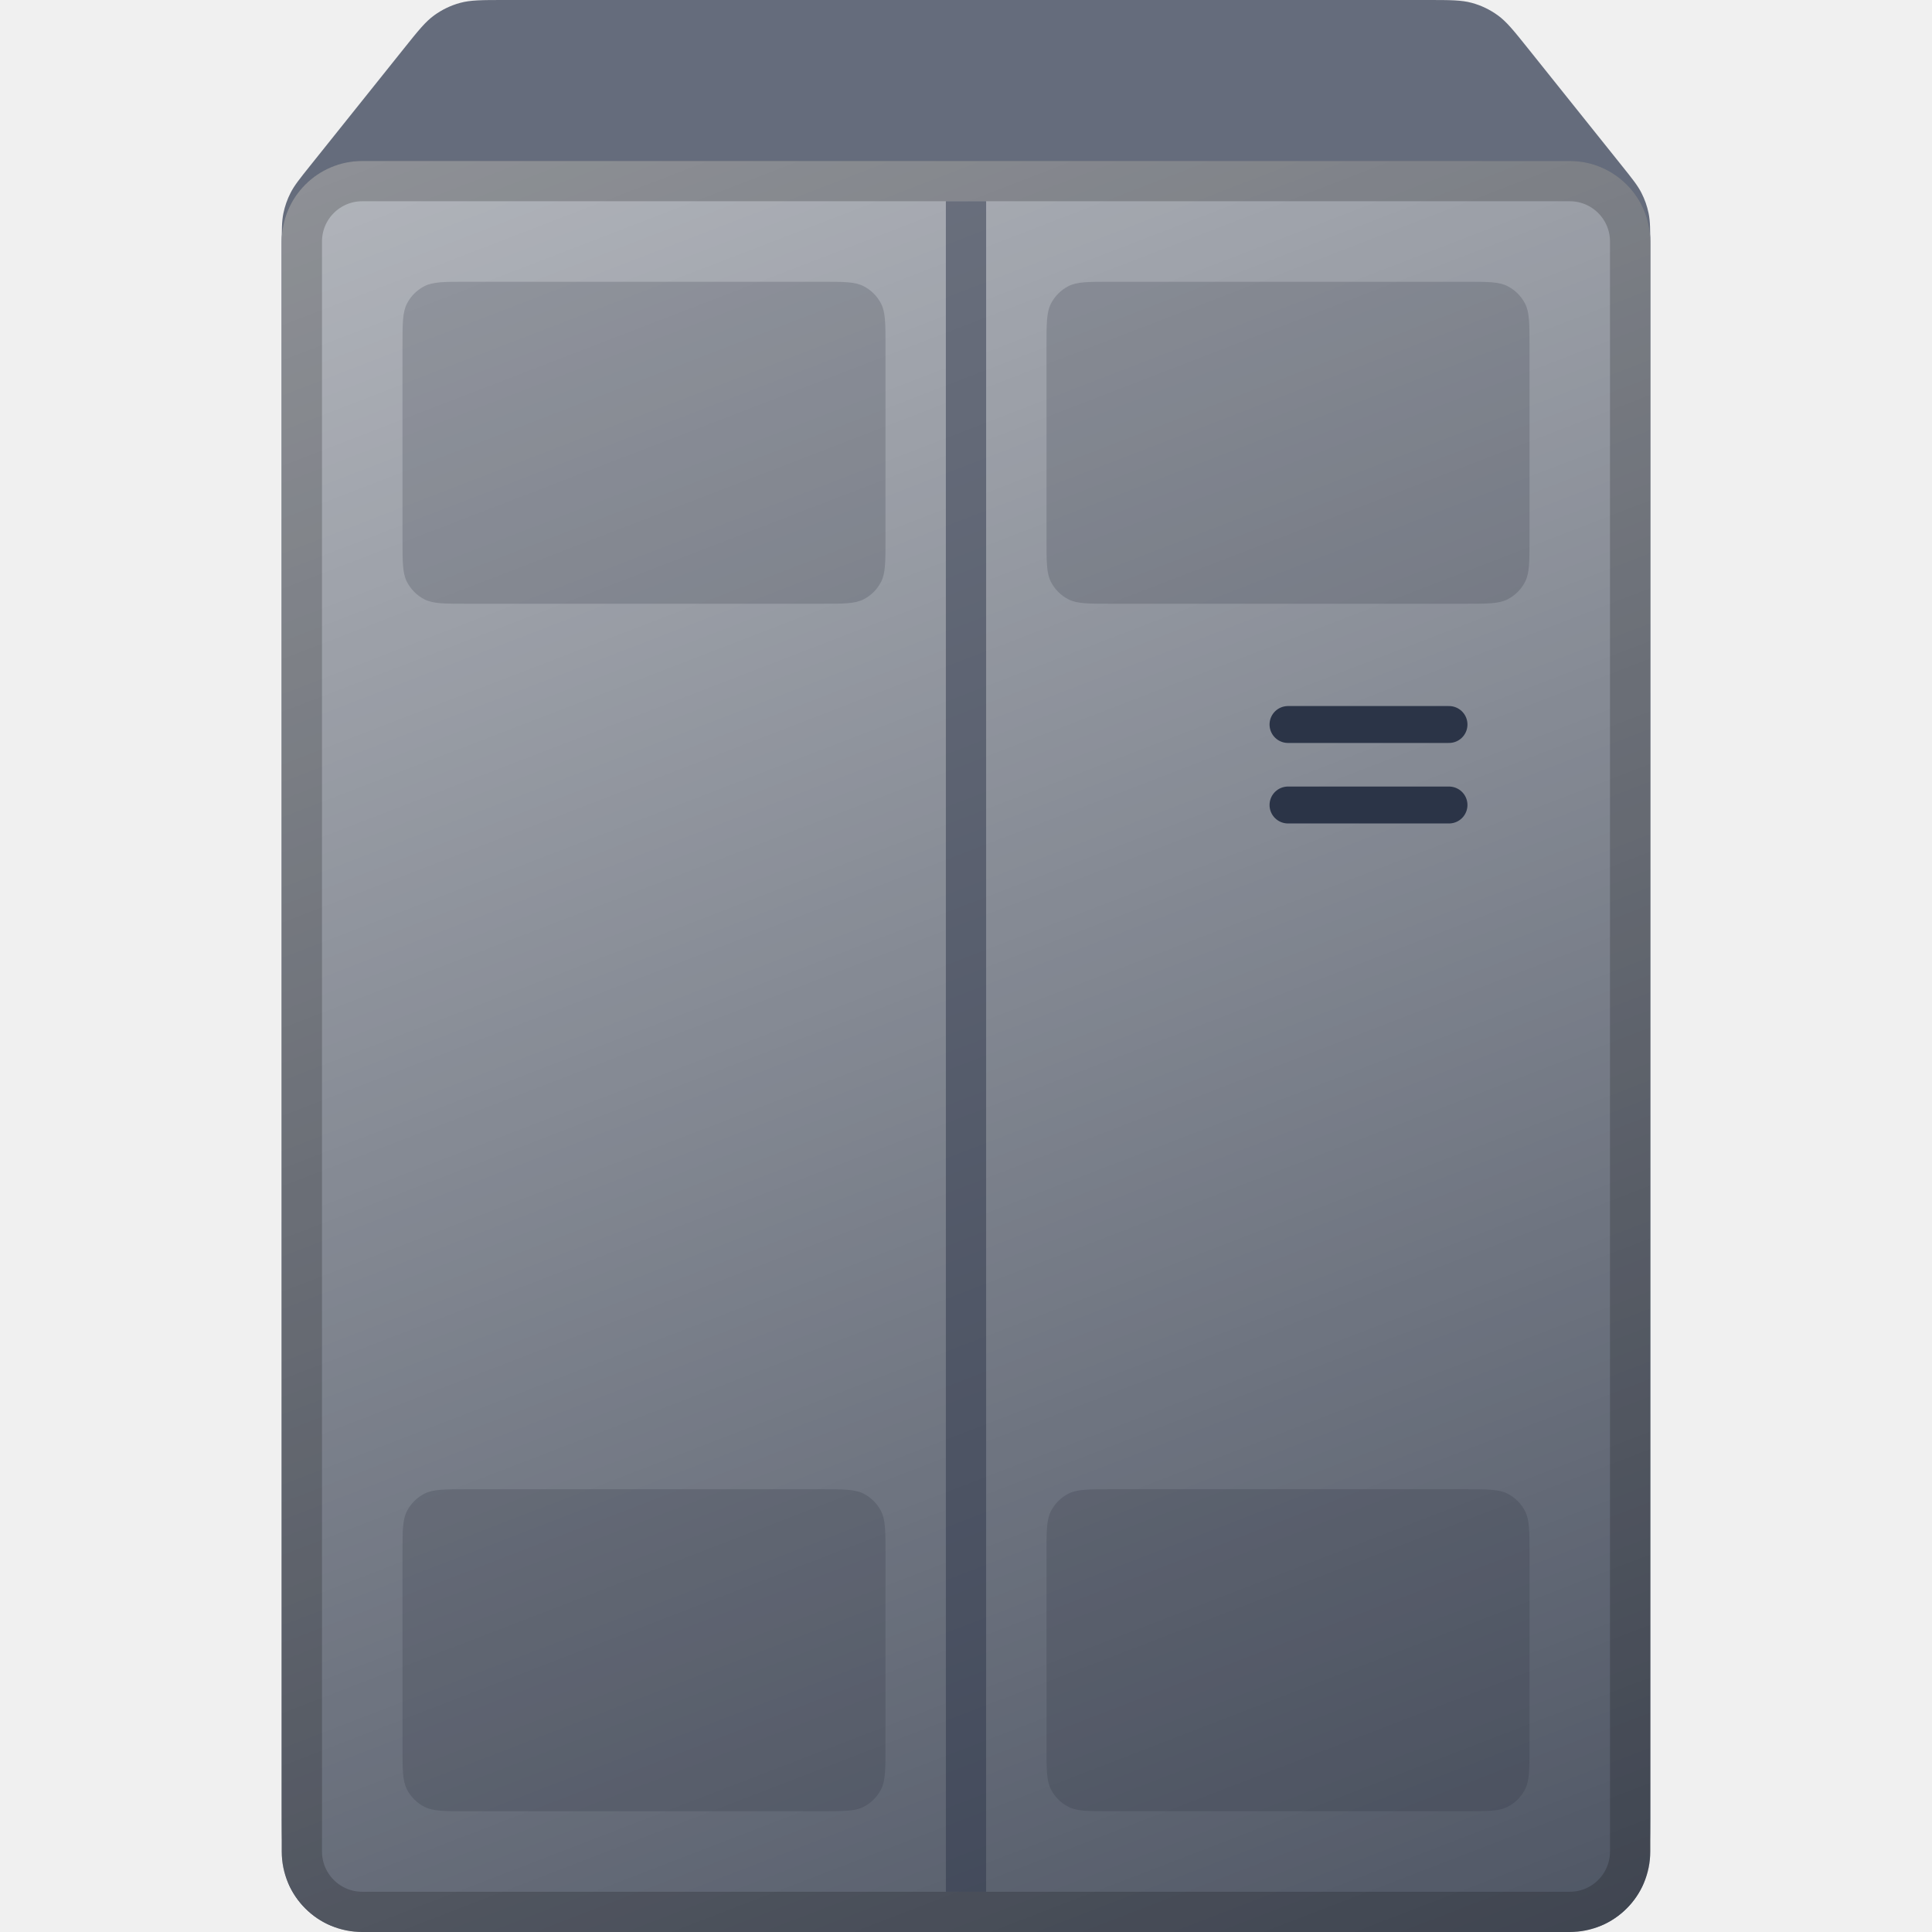
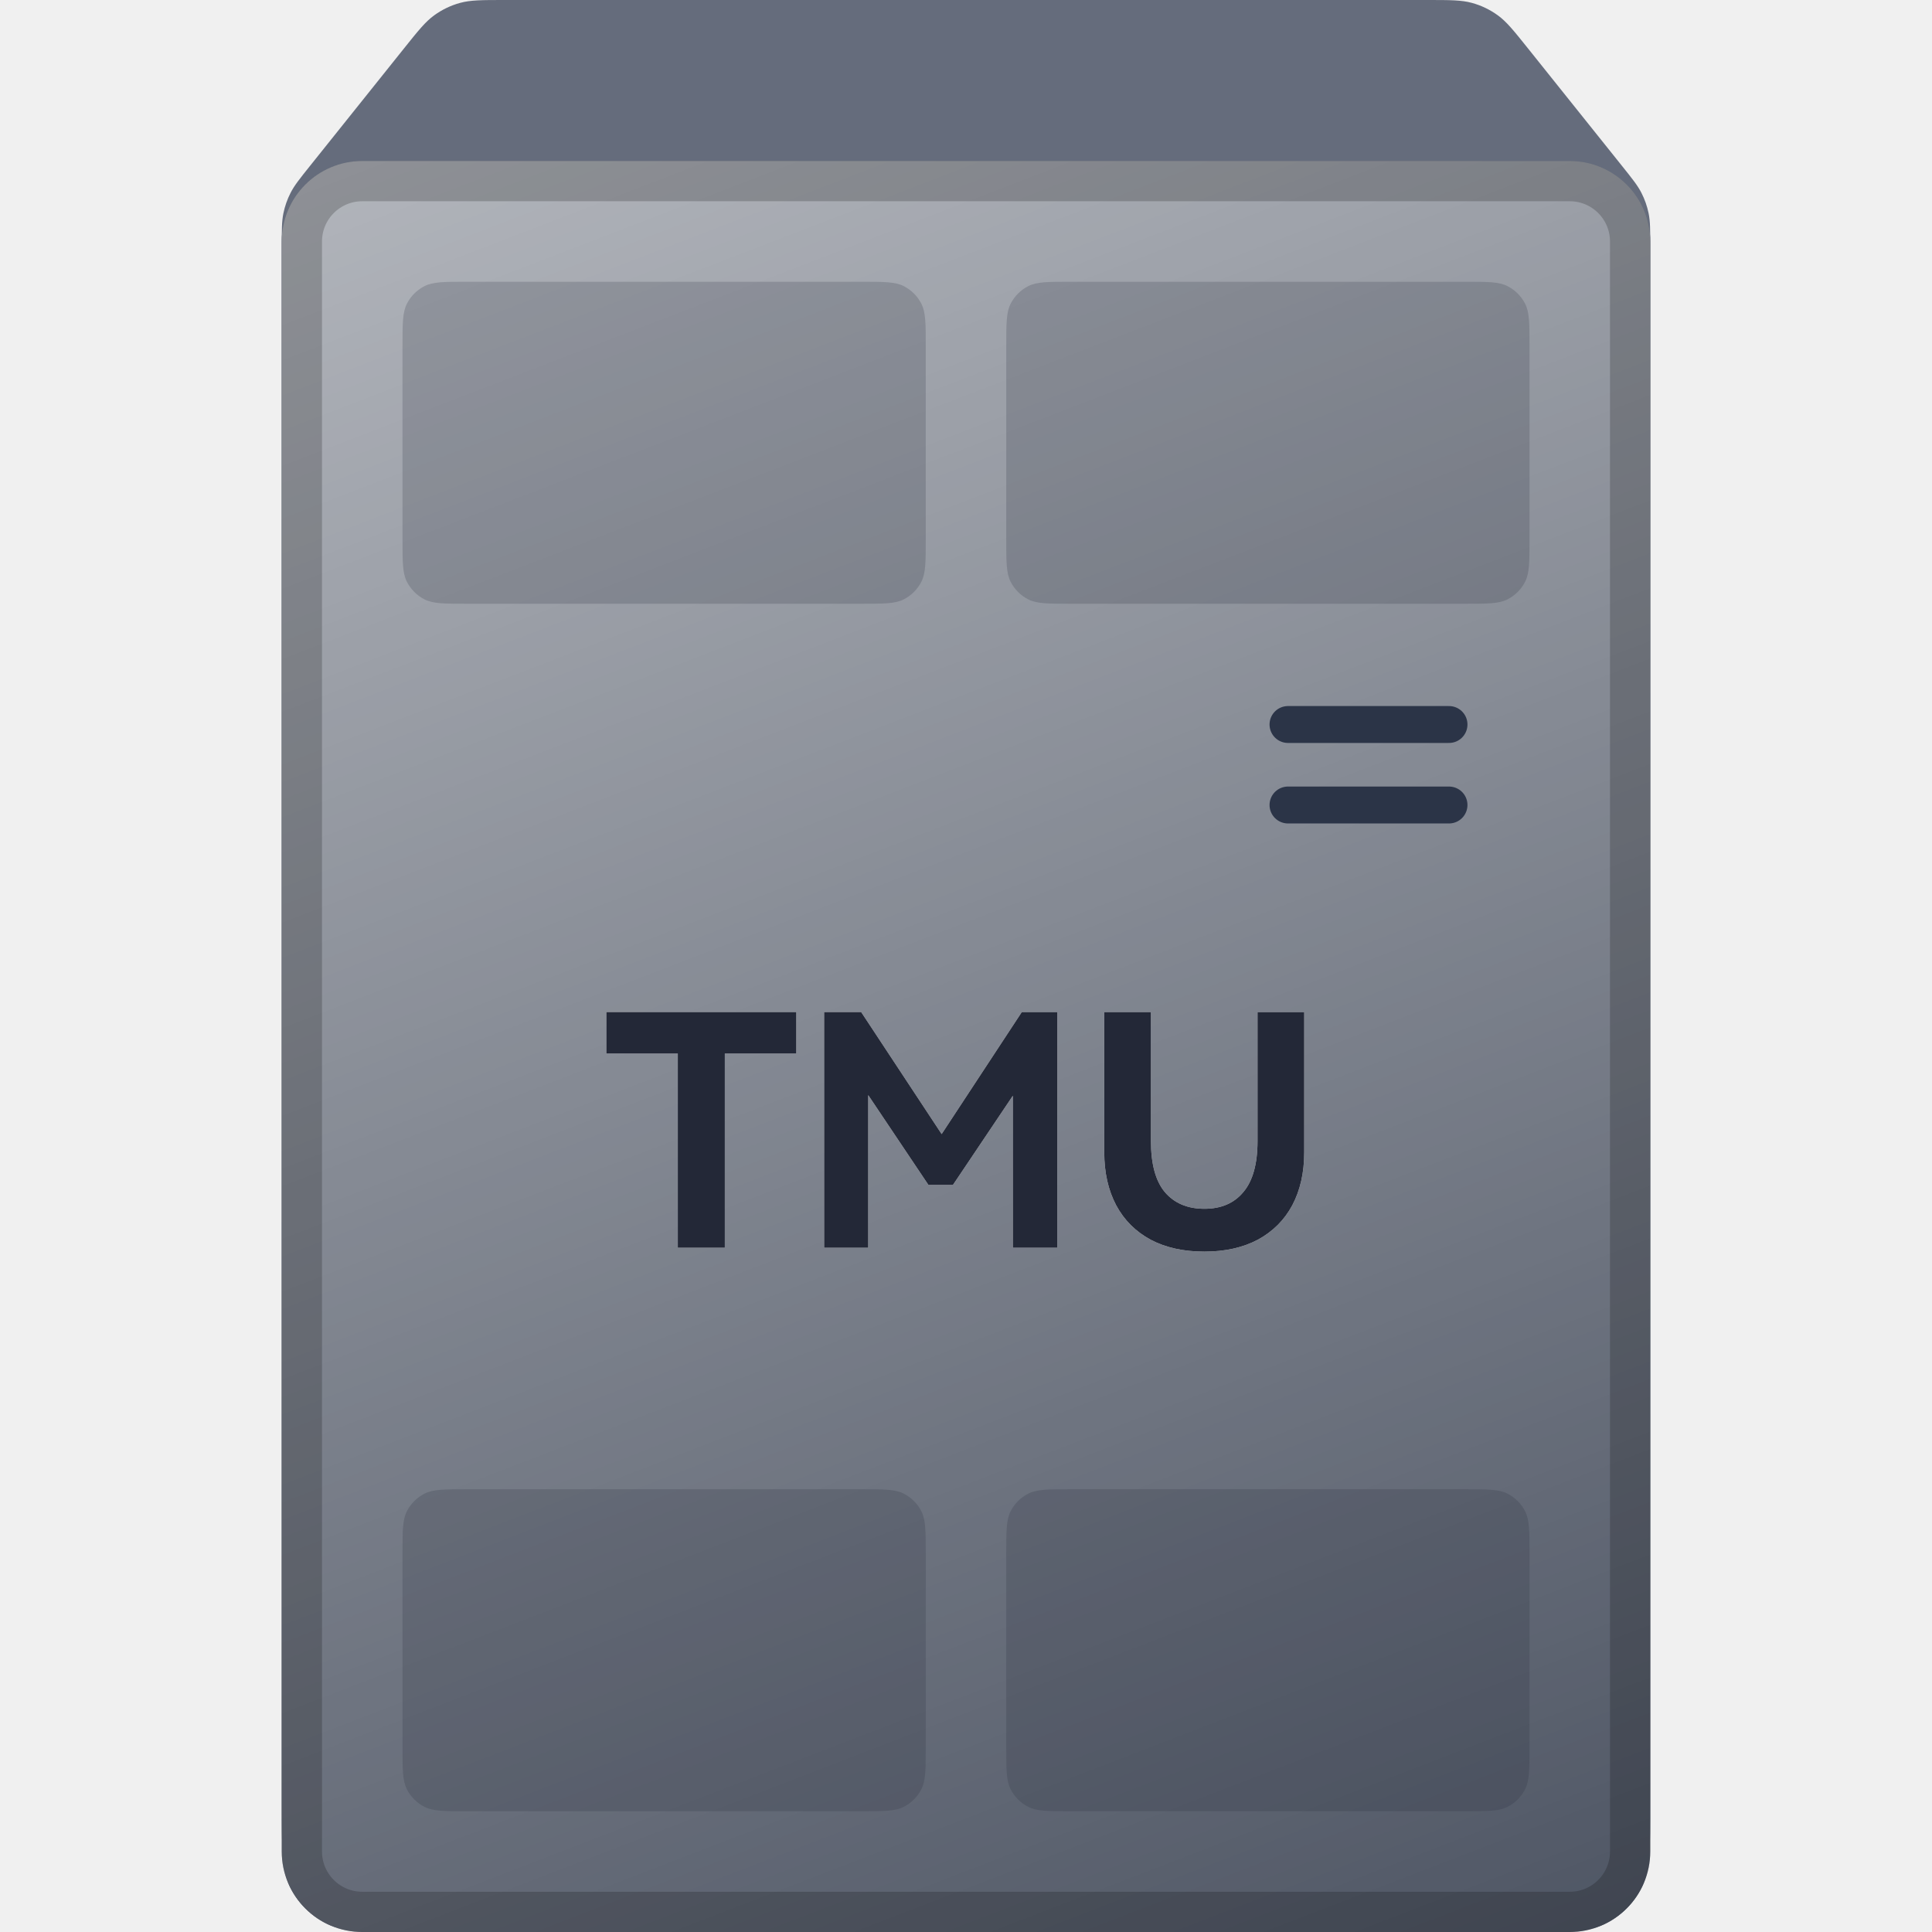
<svg xmlns="http://www.w3.org/2000/svg" width="48" height="48" viewBox="0 0 48 48" fill="none">
  <path d="M7 6.122C7 5.706 7 5.498 7.041 5.299C7.077 5.123 7.137 4.952 7.219 4.792C7.311 4.611 7.441 4.448 7.701 4.123L10.039 1.201C10.392 0.76 10.569 0.539 10.787 0.381C10.981 0.24 11.199 0.135 11.43 0.072C11.691 0 11.973 0 12.538 0H35.462C36.027 0 36.309 0 36.57 0.072C36.801 0.135 37.019 0.24 37.213 0.381C37.431 0.539 37.608 0.76 37.961 1.201L40.299 4.123C40.559 4.448 40.689 4.611 40.781 4.792C40.863 4.952 40.923 5.123 40.959 5.299C41 5.498 41 5.706 41 6.122V44.8C41 45.92 41 46.48 40.782 46.908C40.59 47.284 40.284 47.59 39.908 47.782C39.48 48 38.92 48 37.8 48H10.2C9.08 48 8.52 48 8.092 47.782C7.716 47.59 7.41 47.284 7.218 46.908C7 46.48 7 45.92 7 44.8V6.122Z" fill="#656C7C" />
  <rect x="7" y="4" width="34" height="44" rx="2" fill="#3C4454" />
  <rect x="7" y="4" width="34" height="44" rx="2" fill="url(#paint0_linear_3720_2047)" fill-opacity="0.6" />
  <rect x="7.5" y="4.5" width="33" height="43" rx="1.5" stroke="black" stroke-opacity="0.2" />
  <path d="M32 18H36" stroke="#2B3447" stroke-width="0.917" stroke-linecap="round" />
  <path d="M32 20H36" stroke="#2B3447" stroke-width="0.917" stroke-linecap="round" />
-   <path opacity="0.5" d="M24 5L24 47" stroke="#2B3447" />
-   <path opacity="0.2" d="M20.4 7H11.6C11.04 7 10.76 7 10.546 7.109C10.358 7.205 10.205 7.358 10.109 7.546C10 7.76 10 8.04 10 8.6V13.4C10 13.96 10 14.24 10.109 14.454C10.205 14.642 10.358 14.795 10.546 14.891C10.76 15 11.04 15 11.6 15H20.4C20.96 15 21.24 15 21.454 14.891C21.642 14.795 21.795 14.642 21.891 14.454C22 14.24 22 13.96 22 13.4V8.6C22 8.04 22 7.76 21.891 7.546C21.795 7.358 21.642 7.205 21.454 7.109C21.24 7 20.96 7 20.4 7Z" fill="#232837" />
-   <path opacity="0.2" d="M20.4 37H11.6C11.04 37 10.76 37 10.546 37.109C10.358 37.205 10.205 37.358 10.109 37.546C10 37.76 10 38.04 10 38.6V43.4C10 43.96 10 44.24 10.109 44.454C10.205 44.642 10.358 44.795 10.546 44.891C10.76 45 11.04 45 11.6 45H20.4C20.96 45 21.24 45 21.454 44.891C21.642 44.795 21.795 44.642 21.891 44.454C22 44.24 22 43.96 22 43.4V38.6C22 38.04 22 37.76 21.891 37.546C21.795 37.358 21.642 37.205 21.454 37.109C21.24 37 20.96 37 20.4 37Z" fill="#232837" />
-   <path opacity="0.2" d="M36.4 7H27.6C27.04 7 26.76 7 26.546 7.109C26.358 7.205 26.205 7.358 26.109 7.546C26 7.76 26 8.04 26 8.6V13.4C26 13.96 26 14.24 26.109 14.454C26.205 14.642 26.358 14.795 26.546 14.891C26.76 15 27.04 15 27.6 15H36.4C36.96 15 37.24 15 37.454 14.891C37.642 14.795 37.795 14.642 37.891 14.454C38 14.24 38 13.96 38 13.4V8.6C38 8.04 38 7.76 37.891 7.546C37.795 7.358 37.642 7.205 37.454 7.109C37.24 7 36.96 7 36.4 7Z" fill="#232837" />
-   <path opacity="0.2" d="M36.4 37H27.6C27.04 37 26.76 37 26.546 37.109C26.358 37.205 26.205 37.358 26.109 37.546C26 37.76 26 38.04 26 38.6V43.4C26 43.96 26 44.24 26.109 44.454C26.205 44.642 26.358 44.795 26.546 44.891C26.76 45 27.04 45 27.6 45H36.4C36.96 45 37.24 45 37.454 44.891C37.642 44.795 37.795 44.642 37.891 44.454C38 44.24 38 43.96 38 43.4V38.6C38 38.04 38 37.76 37.891 37.546C37.795 37.358 37.642 37.205 37.454 37.109C37.24 37 36.96 37 36.4 37Z" fill="#232837" />
+   <path opacity="0.2" d="M21.4 7H11.6C11.04 7 10.76 7 10.546 7.109C10.358 7.205 10.205 7.358 10.109 7.546C10 7.76 10 8.04 10 8.6V13.4C10 13.96 10 14.24 10.109 14.454C10.205 14.642 10.358 14.795 10.546 14.891C10.76 15 11.04 15 11.6 15H21.4C21.96 15 22.24 15 22.454 14.891C22.642 14.795 22.795 14.642 22.891 14.454C23 14.24 23 13.96 23 13.4V8.6C23 8.04 23 7.76 22.891 7.546C22.795 7.358 22.642 7.205 22.454 7.109C22.24 7 21.96 7 21.4 7Z" fill="#232837" />
+   <path opacity="0.2" d="M21.4 37H11.6C11.04 37 10.76 37 10.546 37.109C10.358 37.205 10.205 37.358 10.109 37.546C10 37.76 10 38.04 10 38.6V43.4C10 43.96 10 44.24 10.109 44.454C10.205 44.642 10.358 44.795 10.546 44.891C10.76 45 11.04 45 11.6 45H21.4C21.96 45 22.24 45 22.454 44.891C22.642 44.795 22.795 44.642 22.891 44.454C23 44.24 23 43.96 23 43.4V38.6C23 38.04 23 37.76 22.891 37.546C22.795 37.358 22.642 37.205 22.454 37.109C22.24 37 21.96 37 21.4 37Z" fill="#232837" />
+   <path opacity="0.2" d="M36.4 7H26.6C26.04 7 25.76 7 25.546 7.109C25.358 7.205 25.205 7.358 25.109 7.546C25 7.76 25 8.04 25 8.6V13.4C25 13.96 25 14.24 25.109 14.454C25.205 14.642 25.358 14.795 25.546 14.891C25.76 15 26.04 15 26.6 15H36.4C36.96 15 37.24 15 37.454 14.891C37.642 14.795 37.795 14.642 37.891 14.454C38 14.24 38 13.96 38 13.4V8.6C38 8.04 38 7.76 37.891 7.546C37.795 7.358 37.642 7.205 37.454 7.109C37.24 7 36.96 7 36.4 7Z" fill="#232837" />
+   <path opacity="0.2" d="M36.4 37H26.6C26.04 37 25.76 37 25.546 37.109C25.358 37.205 25.205 37.358 25.109 37.546C25 37.76 25 38.04 25 38.6V43.4C25 43.96 25 44.24 25.109 44.454C25.205 44.642 25.358 44.795 25.546 44.891C25.76 45 26.04 45 26.6 45H36.4C36.96 45 37.24 45 37.454 44.891C37.642 44.795 37.795 44.642 37.891 44.454C38 44.24 38 43.96 38 43.4V38.6C38 38.04 38 37.76 37.891 37.546C37.795 37.358 37.642 37.205 37.454 37.109C37.24 37 36.96 37 36.4 37Z" fill="#232837" />
+   <path d="M15.064 25.144H19.784V26.176H18.008V31H16.84V26.176H15.064V25.144Z" fill="white" />
+   <path d="M15.064 25.144H19.784V26.176H18.008V31H16.84V26.176H15.064V25.144Z" fill="#232837" />
+   <path d="M25.387 25.144H26.267V31H25.163V27.224L23.675 29.44H23.067L21.571 27.208V31H20.475V25.144H21.395L23.395 28.176L25.387 25.144Z" fill="white" />
+   <path d="M25.387 25.144H26.267V31H25.163V27.224L23.675 29.44H23.067L21.571 27.208V31H20.475V25.144H21.395L23.395 28.176L25.387 25.144Z" fill="#232837" />
+   <path d="M31.243 25.144H32.403V28.632C32.403 29.133 32.304 29.571 32.107 29.944C31.91 30.312 31.624 30.597 31.251 30.8C30.878 30.997 30.435 31.096 29.923 31.096C29.405 31.096 28.96 30.997 28.587 30.8C28.213 30.597 27.928 30.312 27.731 29.944C27.534 29.571 27.435 29.133 27.435 28.632V25.144H28.595V28.352C28.595 28.917 28.709 29.339 28.939 29.616C29.174 29.893 29.502 30.032 29.923 30.032C30.339 30.032 30.662 29.893 30.891 29.616C31.125 29.339 31.243 28.917 31.243 28.352V25.144Z" fill="white" />
+   <path d="M31.243 25.144H32.403V28.632C32.403 29.133 32.304 29.571 32.107 29.944C31.91 30.312 31.624 30.597 31.251 30.8C30.878 30.997 30.435 31.096 29.923 31.096C29.405 31.096 28.96 30.997 28.587 30.8C28.213 30.597 27.928 30.312 27.731 29.944C27.534 29.571 27.435 29.133 27.435 28.632V25.144H28.595V28.352C28.595 28.917 28.709 29.339 28.939 29.616C29.174 29.893 29.502 30.032 29.923 30.032C30.339 30.032 30.662 29.893 30.891 29.616C31.125 29.339 31.243 28.917 31.243 28.352V25.144Z" fill="#232837" />
  <defs>
    <linearGradient id="paint0_linear_3720_2047" x1="32.5" y1="61.75" x2="10.081" y2="3.631" gradientUnits="userSpaceOnUse">
      <stop stop-color="white" stop-opacity="0" />
      <stop offset="1" stop-color="white" />
    </linearGradient>
  </defs>
</svg>
